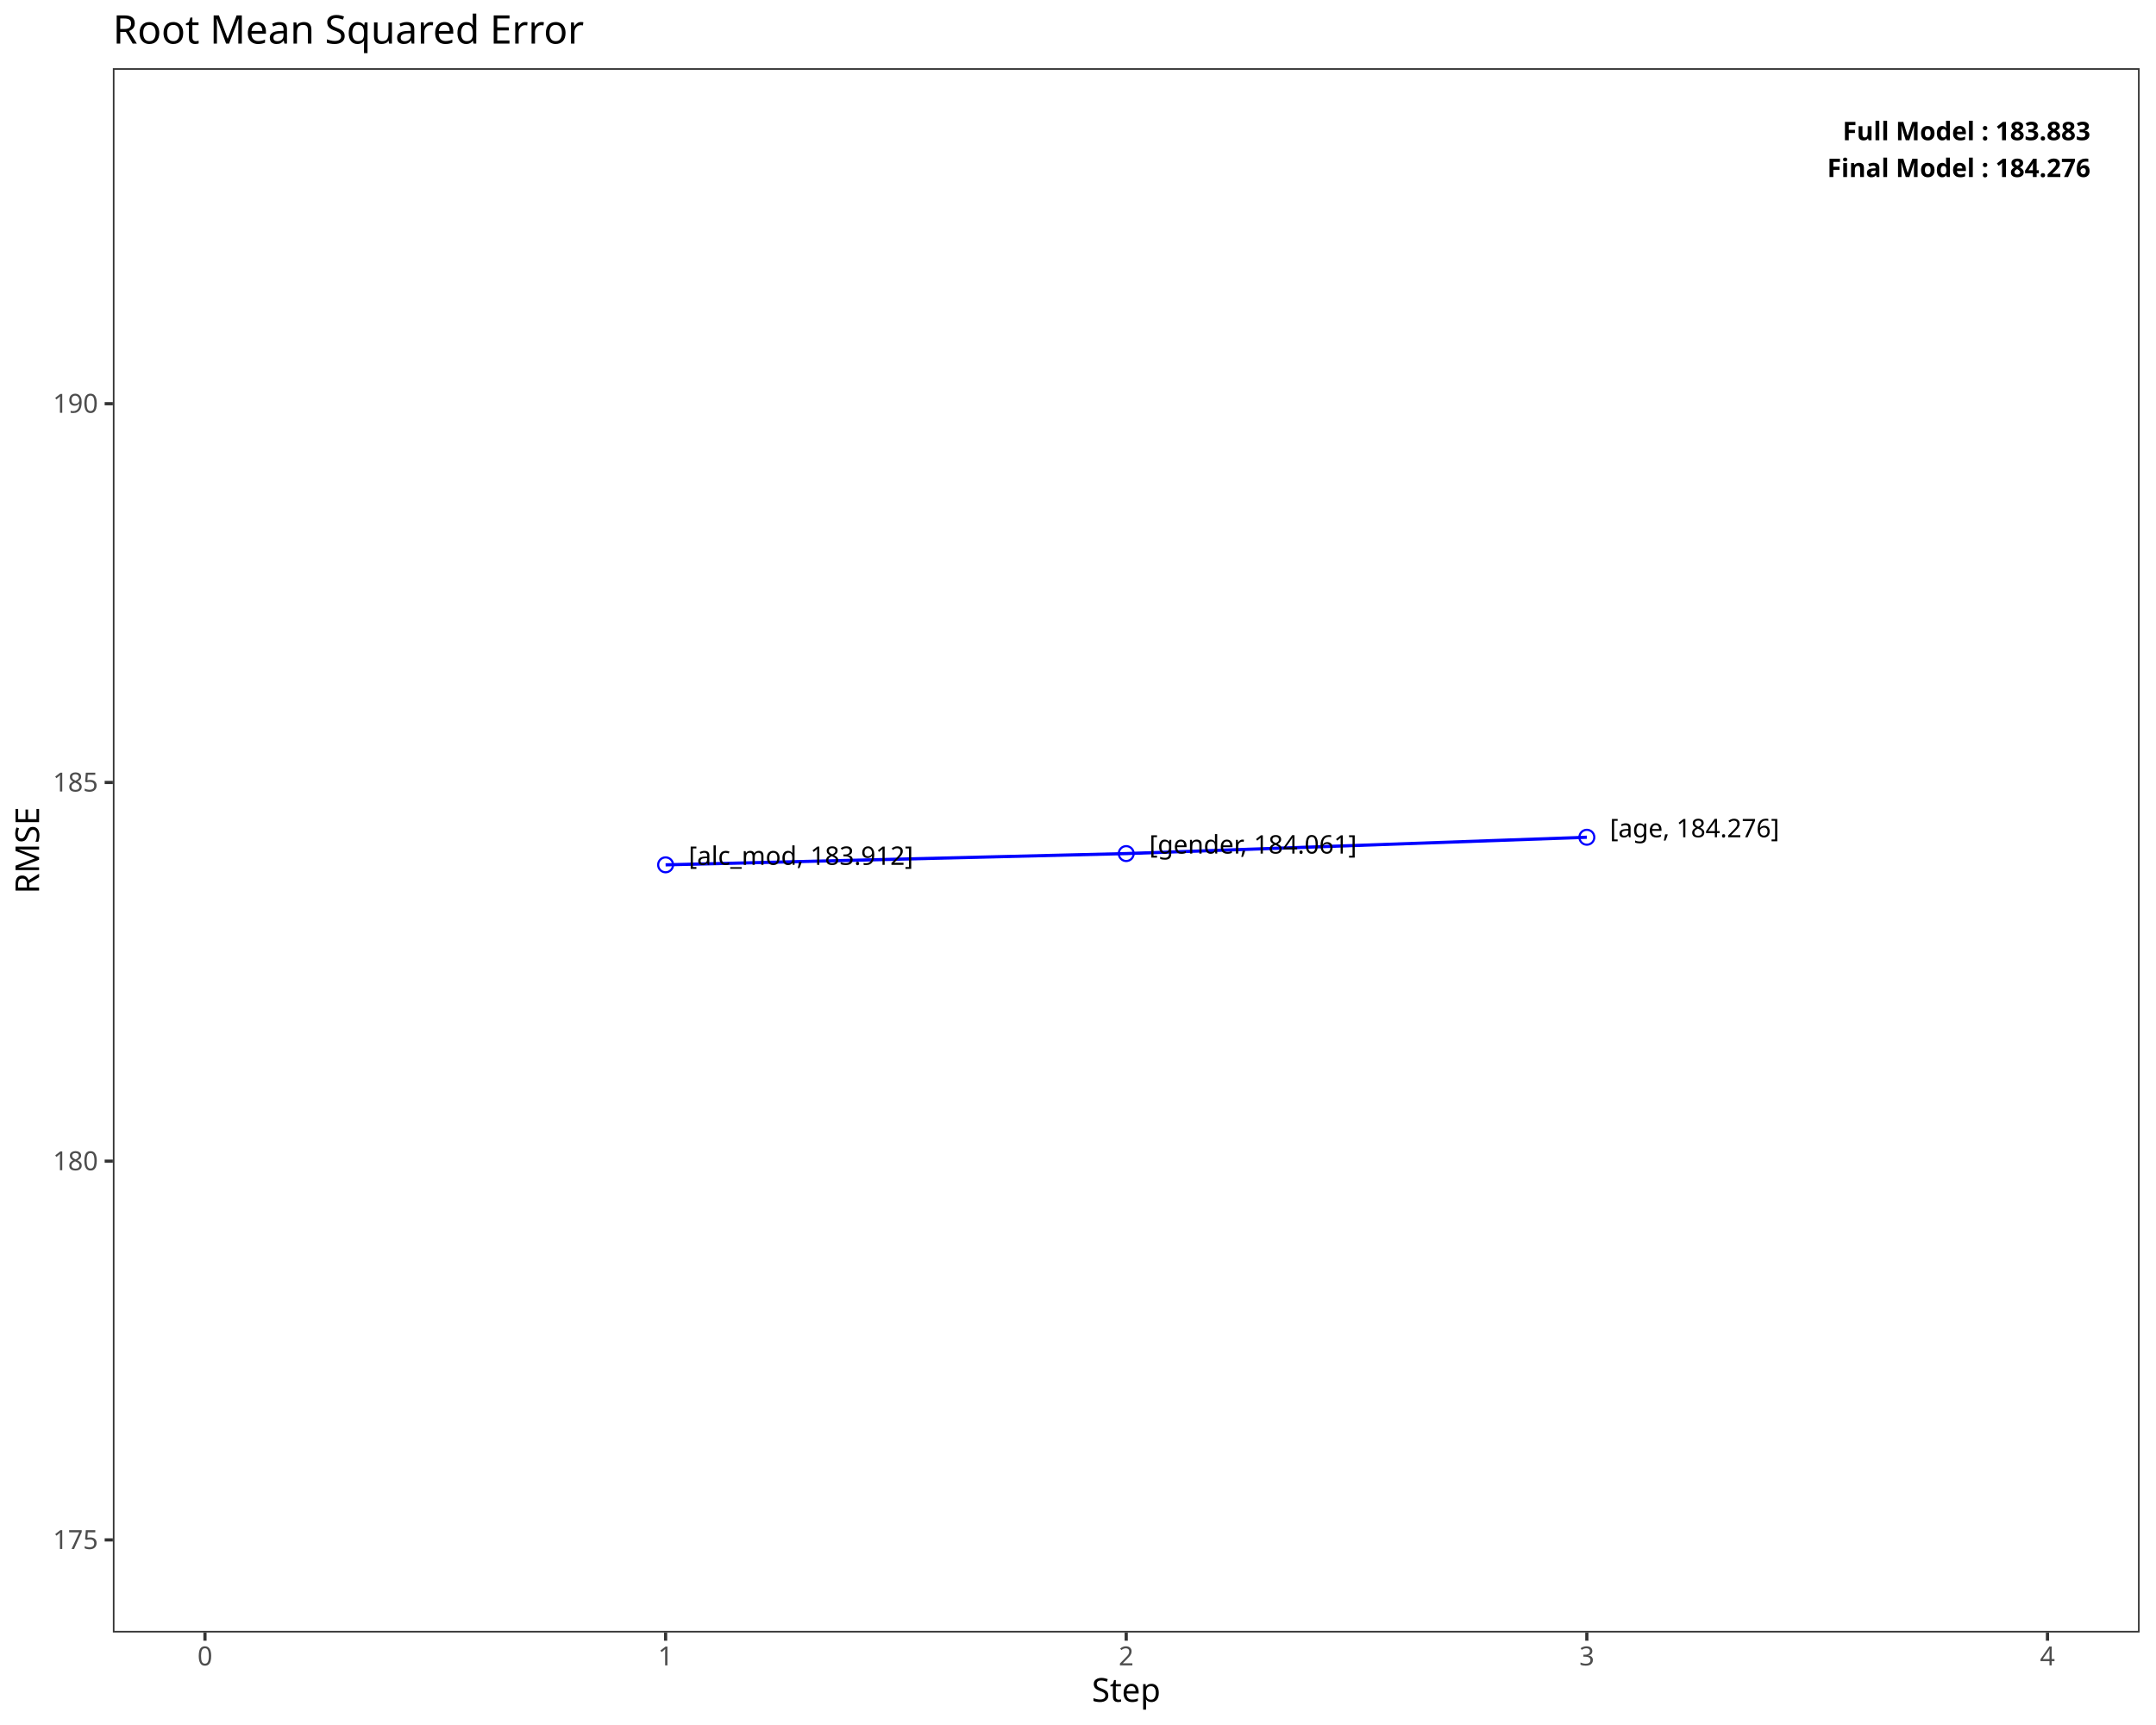
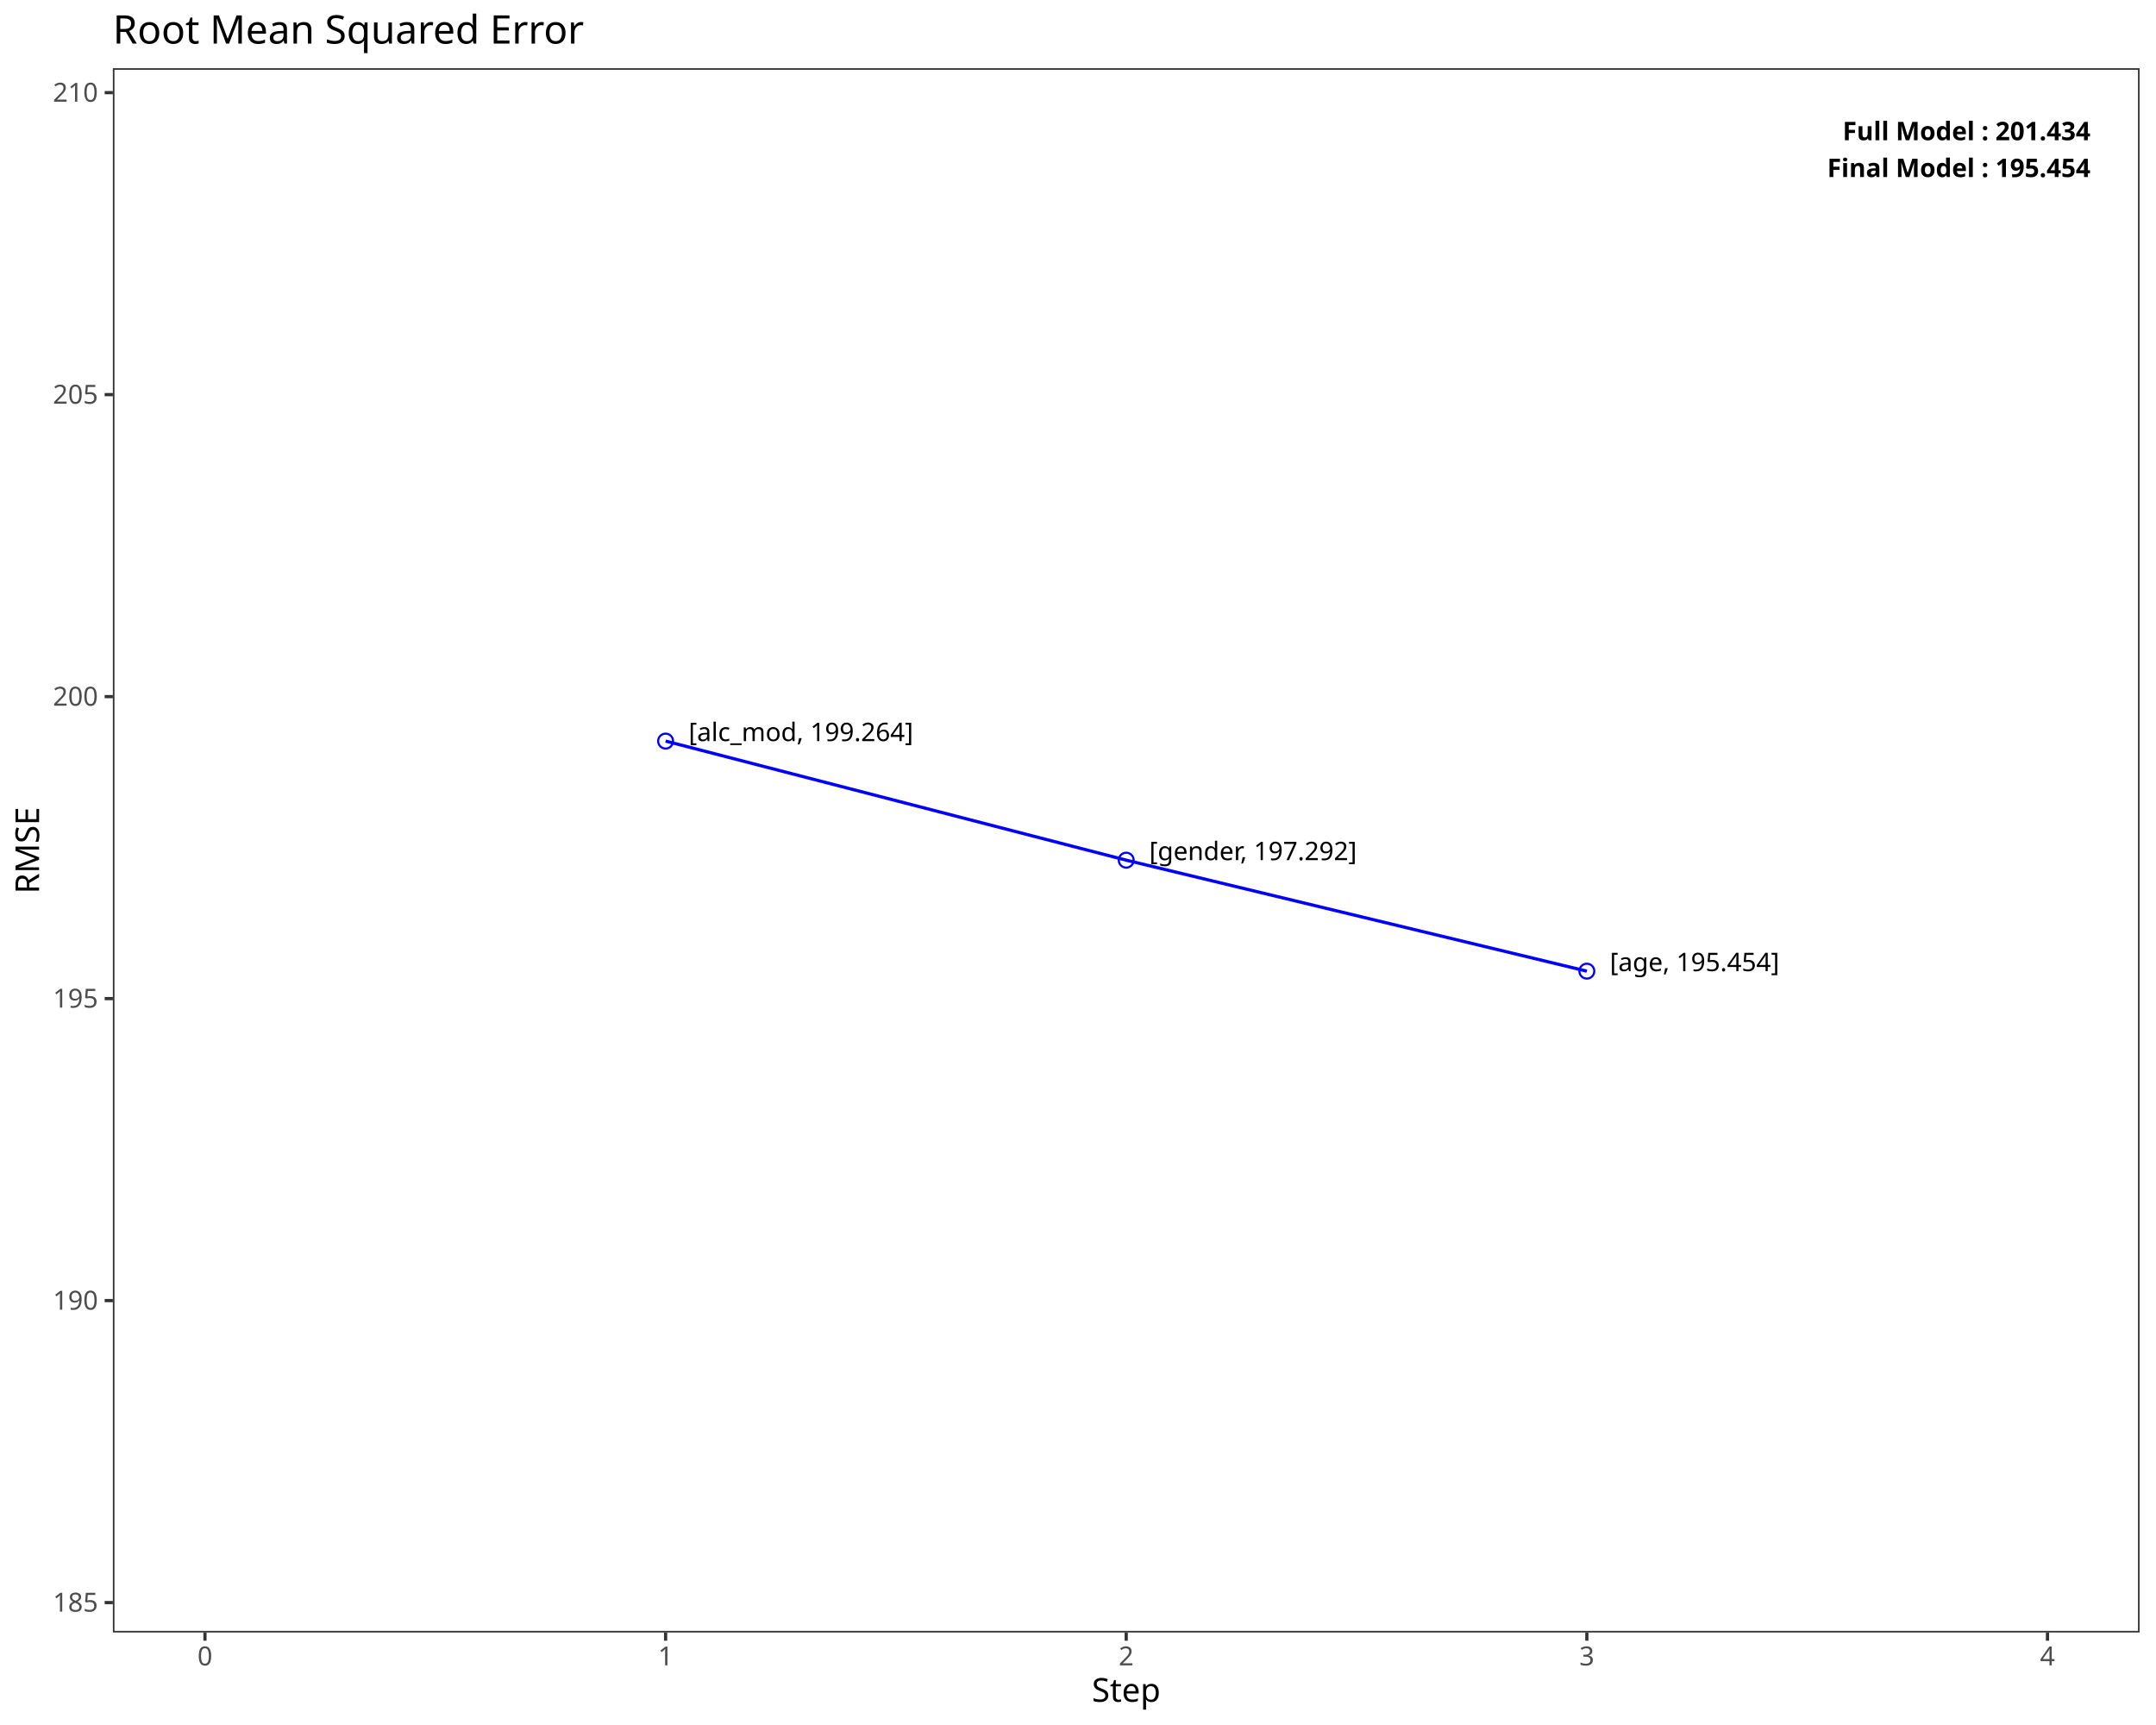
<svg xmlns="http://www.w3.org/2000/svg" class="svglite" data-engine-version="2.0" width="720.00pt" height="576.00pt" viewBox="0 0 720.00 576.00">
  <defs>
    <style type="text/css">
    .svglite line, .svglite polyline, .svglite polygon, .svglite path, .svglite rect, .svglite circle {
      fill: none;
      stroke: #000000;
      stroke-linecap: round;
      stroke-linejoin: round;
      stroke-miterlimit: 10.00;
    }
  </style>
  </defs>
  <rect width="100%" height="100%" style="stroke: none; fill: #FFFFFF;" />
  <defs>
    <clipPath id="cpMC4wMHw3MjAuMDB8MC4wMHw1NzYuMDA=">
      <rect x="0.00" y="0.00" width="720.00" height="576.00" />
    </clipPath>
  </defs>
  <g clip-path="url(#cpMC4wMHw3MjAuMDB8MC4wMHw1NzYuMDA=)">
    <rect x="0.00" y="0.00" width="720.00" height="576.00" style="stroke-width: 1.07; stroke: #FFFFFF; fill: #FFFFFF;" />
  </g>
  <defs>
    <clipPath id="cpMzcuNjl8NzE0LjUyfDIyLjc4fDU0NS4xMQ==">
      <rect x="37.69" y="22.78" width="676.83" height="522.33" />
    </clipPath>
  </defs>
  <g clip-path="url(#cpMzcuNjl8NzE0LjUyfDIyLjc4fDU0NS4xMQ==)">
    <rect x="37.69" y="22.78" width="676.83" height="522.33" style="stroke-width: 1.07; stroke: none; fill: #FFFFFF;" />
-     <polyline points="222.28,288.78 376.10,285.02 529.93,279.57 " style="stroke-width: 1.07; stroke: #0000FF; stroke-linecap: butt;" />
-     <circle cx="222.28" cy="288.78" r="2.49" style="stroke-width: 0.71; stroke: #0000FF;" />
-     <circle cx="376.10" cy="285.02" r="2.49" style="stroke-width: 0.71; stroke: #0000FF;" />
-     <circle cx="529.93" cy="279.57" r="2.49" style="stroke-width: 0.71; stroke: #0000FF;" />
-     <text x="229.97" y="288.78" style="font-size: 8.54px; font-family: sans;" textLength="72.61px" lengthAdjust="spacingAndGlyphs">[alc_mod, 183.912]</text>
-     <text x="383.80" y="285.02" style="font-size: 8.54px; font-family: sans;" textLength="66.92px" lengthAdjust="spacingAndGlyphs">[gender, 184.061]</text>
-     <text x="537.62" y="279.57" style="font-size: 8.54px; font-family: sans;" textLength="54.58px" lengthAdjust="spacingAndGlyphs">[age, 184.276]</text>
-     <text x="698.10" y="46.82" text-anchor="end" style="font-size: 8.54px; font-weight: bold; font-family: sans;" textLength="82.09px" lengthAdjust="spacingAndGlyphs"> Full Model  : 183.883</text>
-     <text x="698.10" y="59.12" text-anchor="end" style="font-size: 8.54px; font-weight: bold; font-family: sans;" textLength="82.09px" lengthAdjust="spacingAndGlyphs">Final Model : 184.276</text>
+     <polyline points="222.28,247.46 376.10,287.22 529.93,324.28 " style="stroke-width: 1.07; stroke: #0000FF; stroke-linecap: butt;" />
+     <circle cx="222.28" cy="247.46" r="2.49" style="stroke-width: 0.71; stroke: #0000FF;" />
+     <circle cx="376.10" cy="287.22" r="2.49" style="stroke-width: 0.71; stroke: #0000FF;" />
+     <circle cx="529.93" cy="324.28" r="2.49" style="stroke-width: 0.71; stroke: #0000FF;" />
+     <text x="229.97" y="247.46" style="font-size: 8.54px; font-family: sans;" textLength="72.61px" lengthAdjust="spacingAndGlyphs">[alc_mod, 199.264]</text>
+     <text x="383.80" y="287.22" style="font-size: 8.54px; font-family: sans;" textLength="66.92px" lengthAdjust="spacingAndGlyphs">[gender, 197.292]</text>
+     <text x="537.62" y="324.28" style="font-size: 8.54px; font-family: sans;" textLength="54.58px" lengthAdjust="spacingAndGlyphs">[age, 195.454]</text>
+     <text x="698.10" y="46.82" text-anchor="end" style="font-size: 8.54px; font-weight: bold; font-family: sans;" textLength="82.09px" lengthAdjust="spacingAndGlyphs"> Full Model  : 201.434</text>
+     <text x="698.10" y="59.12" text-anchor="end" style="font-size: 8.54px; font-weight: bold; font-family: sans;" textLength="82.09px" lengthAdjust="spacingAndGlyphs">Final Model : 195.454</text>
    <rect x="37.69" y="22.78" width="676.83" height="522.33" style="stroke-width: 1.07; stroke: #333333;" />
  </g>
  <g clip-path="url(#cpMC4wMHw3MjAuMDB8MC4wMHw1NzYuMDA=)">
-     <text x="32.76" y="517.23" text-anchor="end" style="font-size: 8.80px; fill: #4D4D4D; font-family: sans;" textLength="14.68px" lengthAdjust="spacingAndGlyphs">175</text>
-     <text x="32.76" y="390.76" text-anchor="end" style="font-size: 8.80px; fill: #4D4D4D; font-family: sans;" textLength="14.68px" lengthAdjust="spacingAndGlyphs">180</text>
-     <text x="32.76" y="264.29" text-anchor="end" style="font-size: 8.80px; fill: #4D4D4D; font-family: sans;" textLength="14.68px" lengthAdjust="spacingAndGlyphs">185</text>
-     <text x="32.76" y="137.83" text-anchor="end" style="font-size: 8.80px; fill: #4D4D4D; font-family: sans;" textLength="14.68px" lengthAdjust="spacingAndGlyphs">190</text>
-     <polyline points="34.95,514.20 37.69,514.20 " style="stroke-width: 1.07; stroke: #333333; stroke-linecap: butt;" />
-     <polyline points="34.95,387.73 37.69,387.73 " style="stroke-width: 1.07; stroke: #333333; stroke-linecap: butt;" />
-     <polyline points="34.95,261.27 37.69,261.27 " style="stroke-width: 1.07; stroke: #333333; stroke-linecap: butt;" />
-     <polyline points="34.95,134.80 37.69,134.80 " style="stroke-width: 1.07; stroke: #333333; stroke-linecap: butt;" />
+     <text x="32.76" y="538.15" text-anchor="end" style="font-size: 8.80px; fill: #4D4D4D; font-family: sans;" textLength="14.68px" lengthAdjust="spacingAndGlyphs">185</text>
+     <text x="32.76" y="437.31" text-anchor="end" style="font-size: 8.80px; fill: #4D4D4D; font-family: sans;" textLength="14.68px" lengthAdjust="spacingAndGlyphs">190</text>
+     <text x="32.76" y="336.47" text-anchor="end" style="font-size: 8.80px; fill: #4D4D4D; font-family: sans;" textLength="14.68px" lengthAdjust="spacingAndGlyphs">195</text>
+     <text x="32.76" y="235.64" text-anchor="end" style="font-size: 8.80px; fill: #4D4D4D; font-family: sans;" textLength="14.68px" lengthAdjust="spacingAndGlyphs">200</text>
+     <text x="32.76" y="134.80" text-anchor="end" style="font-size: 8.80px; fill: #4D4D4D; font-family: sans;" textLength="14.68px" lengthAdjust="spacingAndGlyphs">205</text>
+     <text x="32.76" y="33.96" text-anchor="end" style="font-size: 8.80px; fill: #4D4D4D; font-family: sans;" textLength="14.68px" lengthAdjust="spacingAndGlyphs">210</text>
+     <polyline points="34.95,535.12 37.69,535.12 " style="stroke-width: 1.07; stroke: #333333; stroke-linecap: butt;" />
+     <polyline points="34.95,434.28 37.69,434.28 " style="stroke-width: 1.07; stroke: #333333; stroke-linecap: butt;" />
+     <polyline points="34.95,333.44 37.69,333.44 " style="stroke-width: 1.07; stroke: #333333; stroke-linecap: butt;" />
+     <polyline points="34.95,232.61 37.69,232.61 " style="stroke-width: 1.07; stroke: #333333; stroke-linecap: butt;" />
+     <polyline points="34.95,131.77 37.69,131.77 " style="stroke-width: 1.07; stroke: #333333; stroke-linecap: butt;" />
+     <polyline points="34.95,30.93 37.69,30.93 " style="stroke-width: 1.07; stroke: #333333; stroke-linecap: butt;" />
    <polyline points="68.45,547.85 68.45,545.11 " style="stroke-width: 1.07; stroke: #333333; stroke-linecap: butt;" />
    <polyline points="222.28,547.85 222.28,545.11 " style="stroke-width: 1.07; stroke: #333333; stroke-linecap: butt;" />
    <polyline points="376.10,547.85 376.10,545.11 " style="stroke-width: 1.07; stroke: #333333; stroke-linecap: butt;" />
    <polyline points="529.93,547.85 529.93,545.11 " style="stroke-width: 1.07; stroke: #333333; stroke-linecap: butt;" />
    <polyline points="683.76,547.85 683.76,545.11 " style="stroke-width: 1.07; stroke: #333333; stroke-linecap: butt;" />
    <text x="68.45" y="556.10" text-anchor="middle" style="font-size: 8.80px; fill: #4D4D4D; font-family: sans;" textLength="4.89px" lengthAdjust="spacingAndGlyphs">0</text>
    <text x="222.28" y="556.10" text-anchor="middle" style="font-size: 8.80px; fill: #4D4D4D; font-family: sans;" textLength="4.89px" lengthAdjust="spacingAndGlyphs">1</text>
    <text x="376.10" y="556.10" text-anchor="middle" style="font-size: 8.80px; fill: #4D4D4D; font-family: sans;" textLength="4.89px" lengthAdjust="spacingAndGlyphs">2</text>
    <text x="529.93" y="556.10" text-anchor="middle" style="font-size: 8.80px; fill: #4D4D4D; font-family: sans;" textLength="4.89px" lengthAdjust="spacingAndGlyphs">3</text>
    <text x="683.76" y="556.10" text-anchor="middle" style="font-size: 8.80px; fill: #4D4D4D; font-family: sans;" textLength="4.89px" lengthAdjust="spacingAndGlyphs">4</text>
    <text x="376.10" y="568.24" text-anchor="middle" style="font-size: 11.00px; font-family: sans;" textLength="22.63px" lengthAdjust="spacingAndGlyphs">Step</text>
    <text transform="translate(13.05,283.95) rotate(-90)" text-anchor="middle" style="font-size: 11.00px; font-family: sans;" textLength="31.79px" lengthAdjust="spacingAndGlyphs">RMSE</text>
    <text x="37.69" y="14.56" style="font-size: 13.20px; font-family: sans;" textLength="151.16px" lengthAdjust="spacingAndGlyphs">Root Mean Squared Error</text>
  </g>
</svg>
